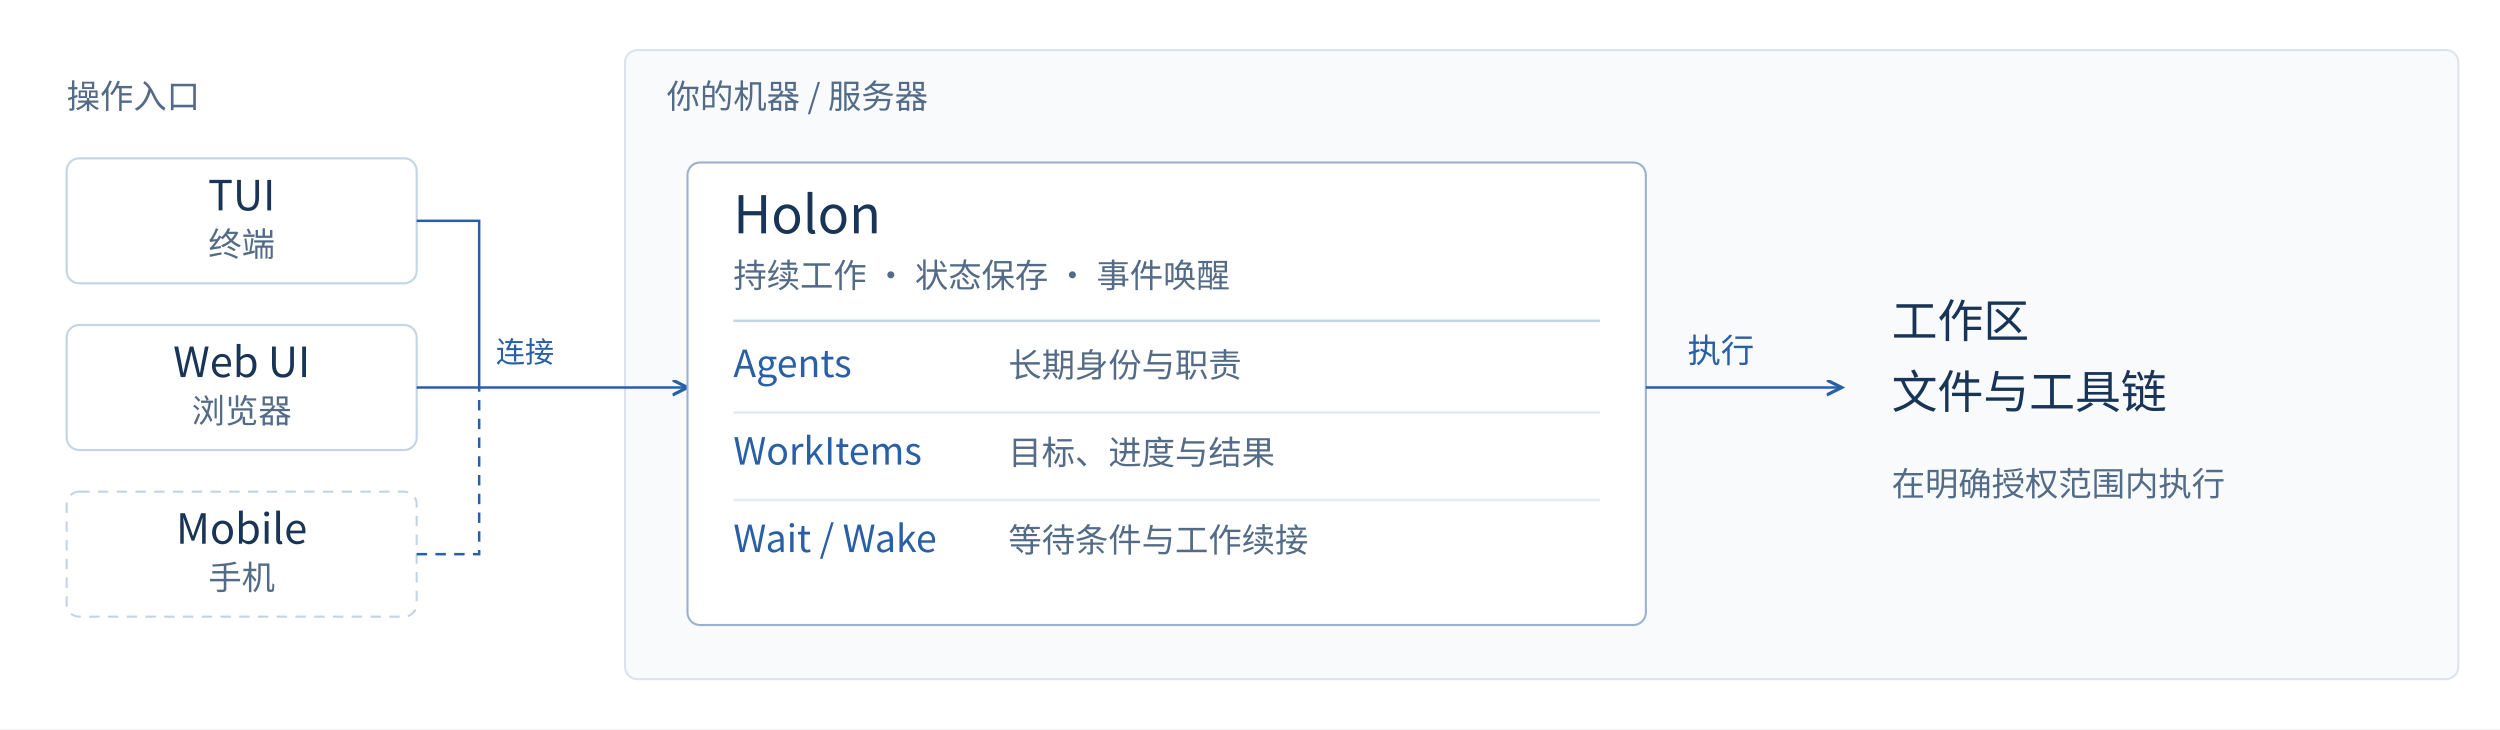
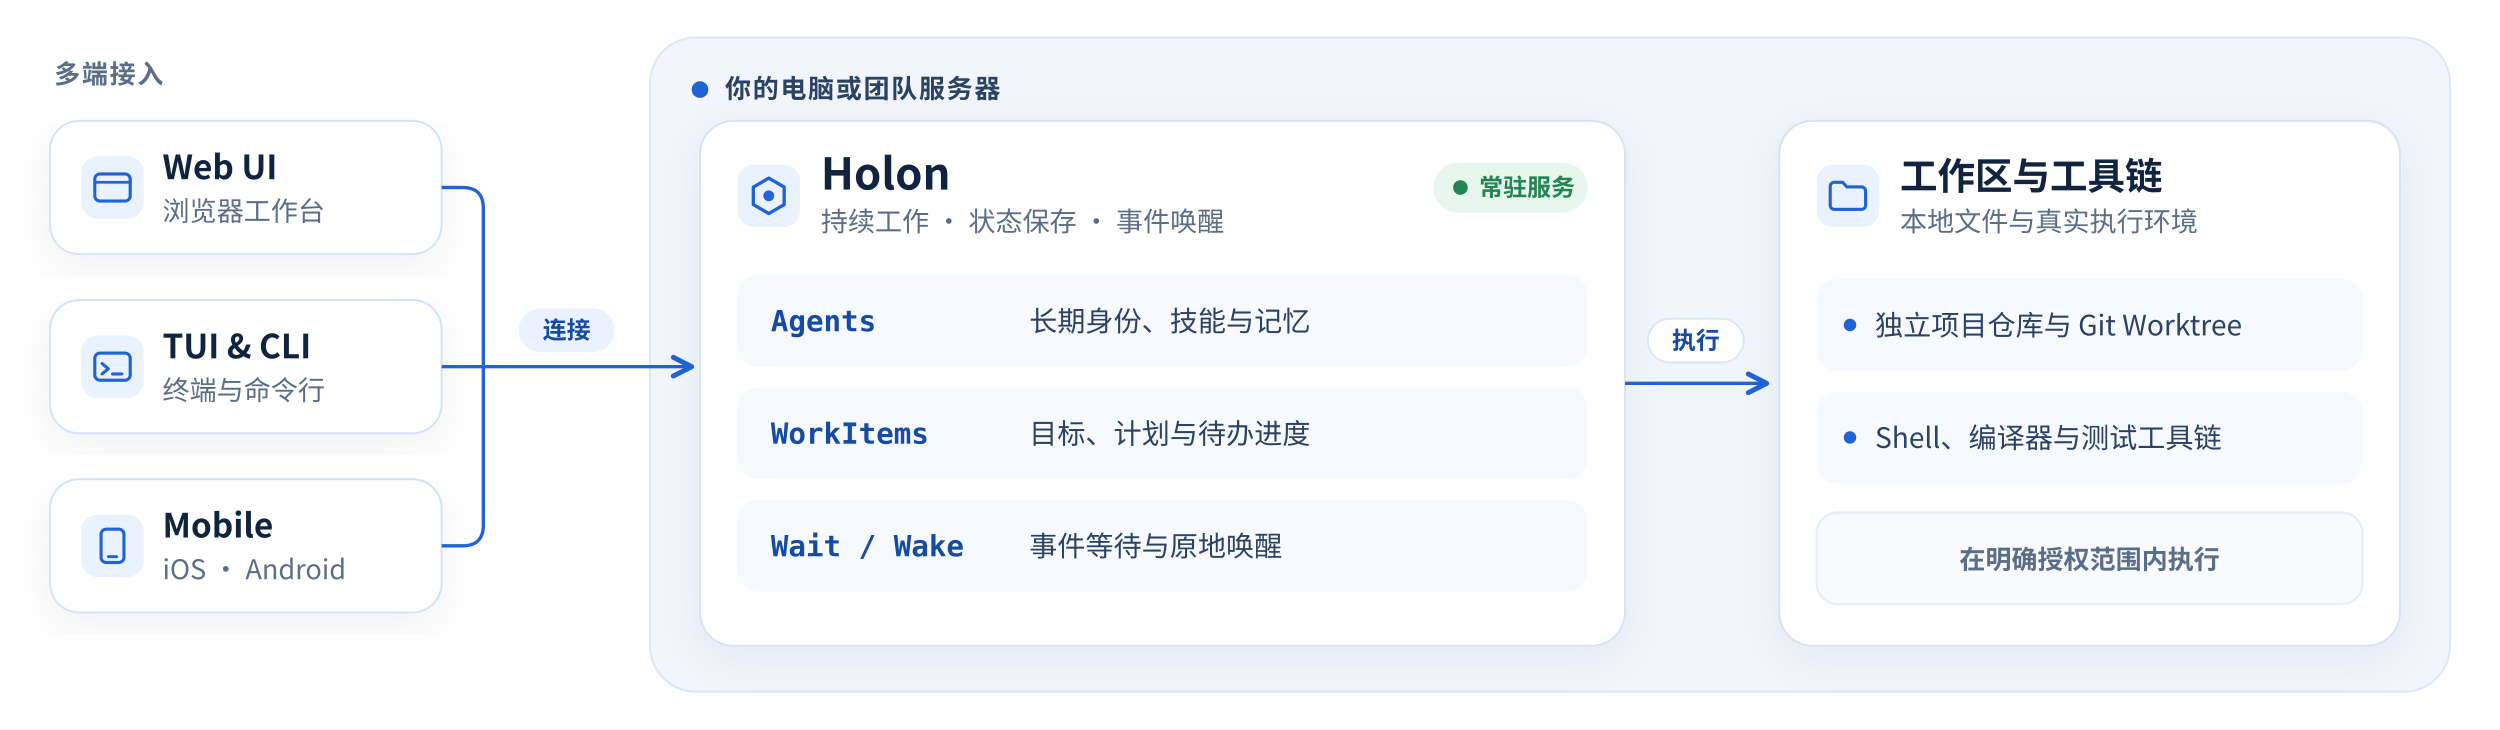
<svg xmlns="http://www.w3.org/2000/svg" width="1200" height="350" viewBox="0 0 1200 350" role="img">
  <defs>
-     <marker id="arrow" markerWidth="8" markerHeight="8" refX="6" refY="3" orient="auto-start-reverse">
-       <path d="M0 0L6 3L0 6" fill="none" stroke="#285fa7" stroke-width="1.3" />
+     <filter id="cardShadow" x="-8%" y="-8%" width="116%" height="124%">
+       <feDropShadow dx="0" dy="6" stdDeviation="10" flood-color="#10233f" flood-opacity="0.055" />
+     </filter>
+     <marker id="arrow" markerWidth="8" markerHeight="8" refX="6.5" refY="4" orient="auto">
+       <path d="M1 1.2L6.5 4L1 6.8" fill="none" stroke="#1f63d5" stroke-width="1.5" stroke-linecap="round" stroke-linejoin="round" />
    </marker>
  </defs>
-   <rect width="1200" height="350" fill="#fff" />
-   <g font-family="Noto Sans CJK SC, sans-serif">
-     <text x="32" y="52" font-size="16" fill="#536b87" font-weight="500" text-anchor="start">操作入口</text>
-     <rect x="32" y="76" width="168" height="60" rx="6" fill="#fff" stroke="#c4d3e6" stroke-width="1" />
-     <text x="116.0" y="101" font-size="20" fill="#183457" font-weight="500" text-anchor="middle">TUI</text>
-     <text x="116.0" y="123" font-size="16" fill="#536b87" font-weight="400" text-anchor="middle">终端</text>
-     <rect x="32" y="156" width="168" height="60" rx="6" fill="#fff" stroke="#c4d3e6" stroke-width="1" />
-     <text x="116.0" y="181" font-size="20" fill="#183457" font-weight="500" text-anchor="middle">Web UI</text>
-     <text x="116.0" y="203" font-size="16" fill="#536b87" font-weight="400" text-anchor="middle">浏览器</text>
-     <rect x="32" y="236" width="168" height="60" rx="6" fill="#fff" stroke="#c4d3e6" stroke-width="1" stroke-dasharray="5 4" />
-     <text x="116.0" y="261" font-size="20" fill="#183457" font-weight="500" text-anchor="middle">Mobile</text>
-     <text x="116.0" y="283" font-size="16" fill="#536b87" font-weight="400" text-anchor="middle">手机</text>
-     <rect x="300" y="24" width="880" height="302" rx="6" fill="#f8fafc" stroke="#dce3ec" stroke-width="1" />
-     <text x="320" y="52" font-size="16" fill="#536b87" font-weight="400" text-anchor="start">你的机器 / 服务器</text>
-     <path d="M200 106H230V186H200" fill="none" stroke="#285fa7" stroke-width="1.2" />
-     <path d="M200 266H230V186" fill="none" stroke="#285fa7" stroke-width="1.2" stroke-dasharray="5 4" />
-     <path d="M230 186H330" fill="none" stroke="#285fa7" stroke-width="1.2" marker-end="url(#arrow)" />
-     <text x="238" y="174" font-size="14" fill="#285fa7" font-weight="400" text-anchor="start">连接</text>
-     <rect x="330" y="78" width="460" height="222" rx="6" fill="#fff" stroke="#9ab1cd" stroke-width="1" />
-     <text x="352" y="112" font-size="25" fill="#183457" font-weight="500" text-anchor="start">Holon</text>
-     <text x="352" y="138" font-size="16" fill="#536b87" font-weight="400" text-anchor="start">持续工作 · 状态保存 · 事件唤醒</text>
-     <path d="M352 154H768" fill="none" stroke="#c4d3e6" stroke-width="1.2" />
-     <text x="352" y="181" font-size="18" fill="#285fa7" font-weight="500" text-anchor="start">Agents</text>
-     <text x="484" y="181" font-size="16" fill="#536b87" font-weight="400" text-anchor="start">长期身份与职责</text>
-     <path d="M352 198H768" fill="none" stroke="#e3eaf2" stroke-width="1.2" />
-     <text x="352" y="223" font-size="18" fill="#285fa7" font-weight="500" text-anchor="start">WorkItems</text>
-     <text x="484" y="223" font-size="16" fill="#536b87" font-weight="400" text-anchor="start">目标、进度与结果</text>
-     <path d="M352 240H768" fill="none" stroke="#e3eaf2" stroke-width="1.2" />
-     <text x="352" y="265" font-size="18" fill="#285fa7" font-weight="500" text-anchor="start">Wait / Wake</text>
-     <text x="484" y="265" font-size="16" fill="#536b87" font-weight="400" text-anchor="start">等待条件与工作续接</text>
-     <path d="M790 186H884" fill="none" stroke="#285fa7" stroke-width="1.2" marker-end="url(#arrow)" />
-     <text x="810" y="174" font-size="16" fill="#285fa7" font-weight="400" text-anchor="start">执行</text>
-     <text x="908" y="162" font-size="22" fill="#183457" font-weight="500" text-anchor="start">工作区</text>
-     <text x="908" y="196" font-size="22" fill="#183457" font-weight="500" text-anchor="start">文件与工具链</text>
-     <text x="908" y="238" font-size="16" fill="#536b87" font-weight="400" text-anchor="start">在明确授权范围内执行</text>
+   <rect width="1200" height="350" fill="#ffffff" />
+   <g font-family="PingFang SC, Hiragino Sans GB, Noto Sans CJK SC, Lantinghei SC, -apple-system, BlinkMacSystemFont, Segoe UI, sans-serif">
+     <text x="26" y="40" font-size="12.5" font-weight="700" letter-spacing="0.8" fill="#5b6e86">多端接入</text>
+     <rect x="24" y="58" width="188" height="64" rx="14" fill="#ffffff" stroke="#d7e3f3" stroke-width="1" filter="url(#cardShadow)" />
+     <rect x="39" y="75.0" width="30" height="30" rx="8" fill="#eaf2ff" />
+     <rect x="45.5" y="83.5" width="17" height="13" rx="2.5" fill="none" stroke="#1f63d5" stroke-width="1.5" />
+     <line x1="45.5" y1="87.5" x2="62.5" y2="87.5" stroke="#1f63d5" stroke-width="1.3" />
+     <text x="78" y="86" font-size="16" font-weight="700" fill="#10233f">Web UI</text>
+     <text x="78" y="106" font-size="13" fill="#5b6e86">浏览器工作台</text>
+     <rect x="24" y="144" width="188" height="64" rx="14" fill="#ffffff" stroke="#d7e3f3" stroke-width="1" filter="url(#cardShadow)" />
+     <rect x="39" y="161.0" width="30" height="30" rx="8" fill="#eaf2ff" />
+     <rect x="45.5" y="169.5" width="17" height="13" rx="2.5" fill="none" stroke="#1f63d5" stroke-width="1.5" />
+     <path d="M49 174.5L52 177.0L49 179.5" fill="none" stroke="#1f63d5" stroke-width="1.5" stroke-linecap="round" stroke-linejoin="round" />
+     <line x1="54" y1="179.5" x2="58.5" y2="179.5" stroke="#1f63d5" stroke-width="1.5" stroke-linecap="round" />
+     <text x="78" y="172" font-size="16" font-weight="700" fill="#10233f">TUI &amp; CLI</text>
+     <text x="78" y="192" font-size="13" fill="#5b6e86">终端与命令行</text>
+     <rect x="24" y="230" width="188" height="64" rx="14" fill="#ffffff" stroke="#d7e3f3" stroke-width="1" filter="url(#cardShadow)" />
+     <rect x="39" y="247.0" width="30" height="30" rx="8" fill="#eaf2ff" />
+     <rect x="48.5" y="254.0" width="11" height="16" rx="2.5" fill="none" stroke="#1f63d5" stroke-width="1.5" />
+     <line x1="52" y1="267.2" x2="56" y2="267.2" stroke="#1f63d5" stroke-width="1.4" stroke-linecap="round" />
+     <text x="78" y="258" font-size="16" font-weight="700" fill="#10233f">Mobile</text>
+     <text x="78" y="278" font-size="13" fill="#5b6e86">iOS · Android</text>
+     <rect x="312" y="18" width="864" height="314" rx="22" fill="#f2f6fc" stroke="#dde7f5" stroke-width="1" />
+     <circle cx="336" cy="43" r="4" fill="#1f63d5" />
+     <text x="348" y="47" font-size="12.5" font-weight="700" letter-spacing="0.8" fill="#2b4263">你的电脑或团队服务器</text>
+     <path d="M212 90.0 H222 Q232 90.0 232 100.0 V176.0" fill="none" stroke="#1f63d5" stroke-width="1.6" />
+     <path d="M212 262.0 H222 Q232 262.0 232 252.0 V176.0" fill="none" stroke="#1f63d5" stroke-width="1.6" />
+     <path d="M212 176.0 H332" fill="none" stroke="#1f63d5" stroke-width="1.6" marker-end="url(#arrow)" />
+     <rect x="249.0" y="148.0" width="46" height="21" rx="10.5" fill="#eaf2ff" />
+     <text x="272" y="162.5" font-size="11.5" font-weight="700" fill="#164ba4" text-anchor="middle">连接</text>
+     <rect x="336" y="58" width="444" height="252" rx="16" fill="#ffffff" stroke="#d7e3f3" stroke-width="1" filter="url(#cardShadow)" />
+     <rect x="354" y="79" width="30" height="30" rx="8" fill="#eaf2ff" />
+     <polygon points="369,85.5 376.4,89.8 376.4,98.2 369,102.5 361.6,98.2 361.6,89.8" fill="none" stroke="#1f63d5" stroke-width="1.6" stroke-linejoin="round" />
+     <circle cx="369" cy="94" r="2.6" fill="#1f63d5" />
+     <text x="394" y="91" font-size="21" font-weight="700" fill="#10233f">Holon</text>
+     <text x="394" y="111" font-size="13" fill="#5b6e86">持续工作 · 状态保存 · 事件唤醒</text>
+     <rect x="688" y="78" width="74" height="24" rx="12" fill="#e7f6ee" />
+     <circle cx="701" cy="90" r="3.5" fill="#238551" />
+     <text x="710" y="94" font-size="11.5" font-weight="700" fill="#238551">常驻服务</text>
+     <rect x="354" y="132" width="408" height="44" rx="10" fill="#f6f9fe" />
+     <text x="370" y="159" font-family="SFMono-Regular, SF Mono, Menlo, Consolas, monospace" font-size="14" font-weight="700" fill="#164ba4">Agents</text>
+     <text x="494" y="159" font-size="13.5" fill="#2b4263">长期身份、技能与记忆</text>
+     <rect x="354" y="186" width="408" height="44" rx="10" fill="#f6f9fe" />
+     <text x="370" y="213" font-family="SFMono-Regular, SF Mono, Menlo, Consolas, monospace" font-size="14" font-weight="700" fill="#164ba4">WorkItems</text>
+     <text x="494" y="213" font-size="13.5" fill="#2b4263">目标、计划与待办进度</text>
+     <rect x="354" y="240" width="408" height="44" rx="10" fill="#f6f9fe" />
+     <text x="370" y="267" font-family="SFMono-Regular, SF Mono, Menlo, Consolas, monospace" font-size="14" font-weight="700" fill="#164ba4">Wait / Wake</text>
+     <text x="494" y="267" font-size="13.5" fill="#2b4263">事件等待与原地唤醒</text>
+     <path d="M780 184 H848" fill="none" stroke="#1f63d5" stroke-width="1.6" marker-end="url(#arrow)" />
+     <rect x="791.0" y="153" width="46" height="21" rx="10.5" fill="#ffffff" stroke="#dde7f5" stroke-width="1" />
+     <text x="814" y="167.5" font-size="11.5" font-weight="700" fill="#164ba4" text-anchor="middle">执行</text>
+     <rect x="854" y="58" width="298" height="252" rx="16" fill="#ffffff" stroke="#d7e3f3" stroke-width="1" filter="url(#cardShadow)" />
+     <rect x="872" y="79" width="30" height="30" rx="8" fill="#eaf2ff" />
+     <path d="M878.5 89.5a2 2 0 0 1 2 -2h4l2 2.2h7a2 2 0 0 1 2 2v6.8a2 2 0 0 1 -2 2h-13a2 2 0 0 1 -2 -2z" fill="none" stroke="#1f63d5" stroke-width="1.5" stroke-linejoin="round" />
+     <text x="912" y="91" font-size="18" font-weight="700" fill="#10233f">工作区与工具链</text>
+     <text x="912" y="111" font-size="13" fill="#5b6e86">本地文件与真实执行环境</text>
+     <rect x="872" y="134" width="262" height="44" rx="10" fill="#f6f9fe" />
+     <circle cx="888" cy="156" r="3" fill="#1f63d5" />
+     <text x="900" y="161" font-size="13.5" font-weight="500" fill="#2b4263">独立项目仓库与 Git Worktree</text>
+     <rect x="872" y="188" width="262" height="44" rx="10" fill="#f6f9fe" />
+     <circle cx="888" cy="210" r="3" fill="#1f63d5" />
+     <text x="900" y="215" font-size="13.5" font-weight="500" fill="#2b4263">Shell、编译器与测试工具链</text>
+     <rect x="872" y="246" width="262" height="44" rx="10" fill="#f8fafd" stroke="#e5edf7" stroke-width="1" />
+     <text x="1003.0" y="273" font-size="12.5" font-weight="600" fill="#5b6e86" text-anchor="middle">在明确授权范围内执行</text>
  </g>
</svg>
